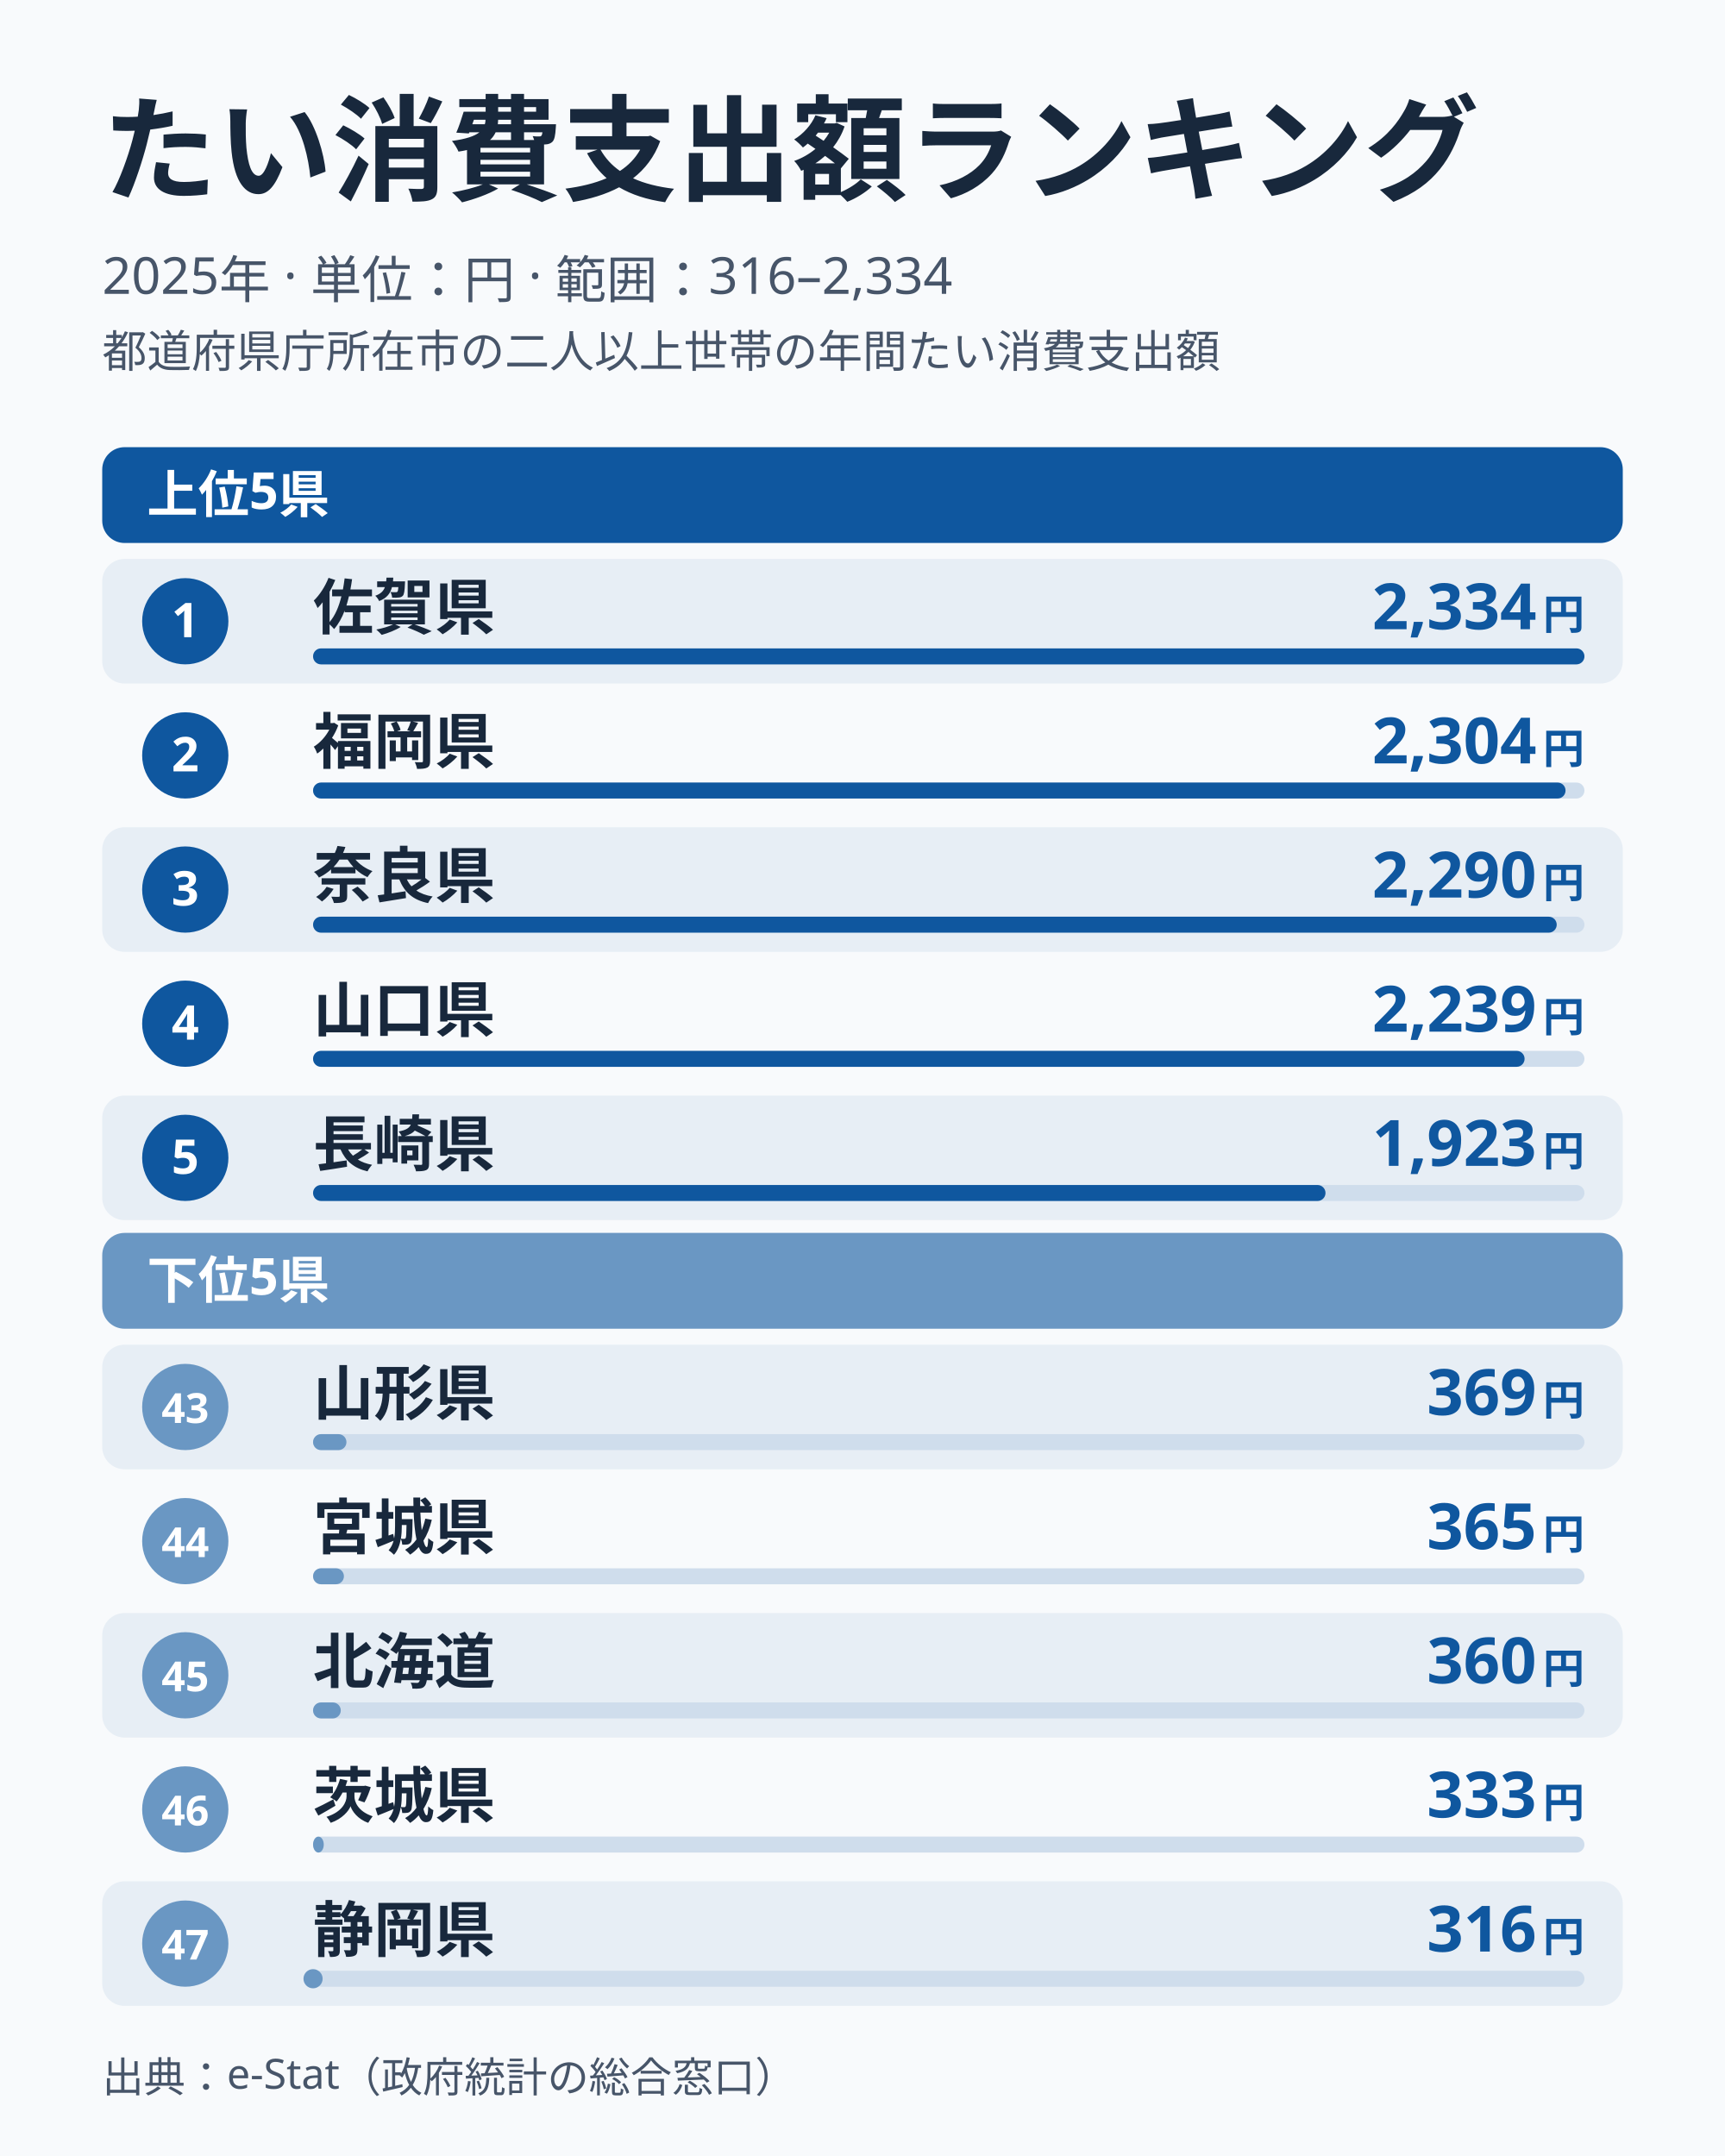
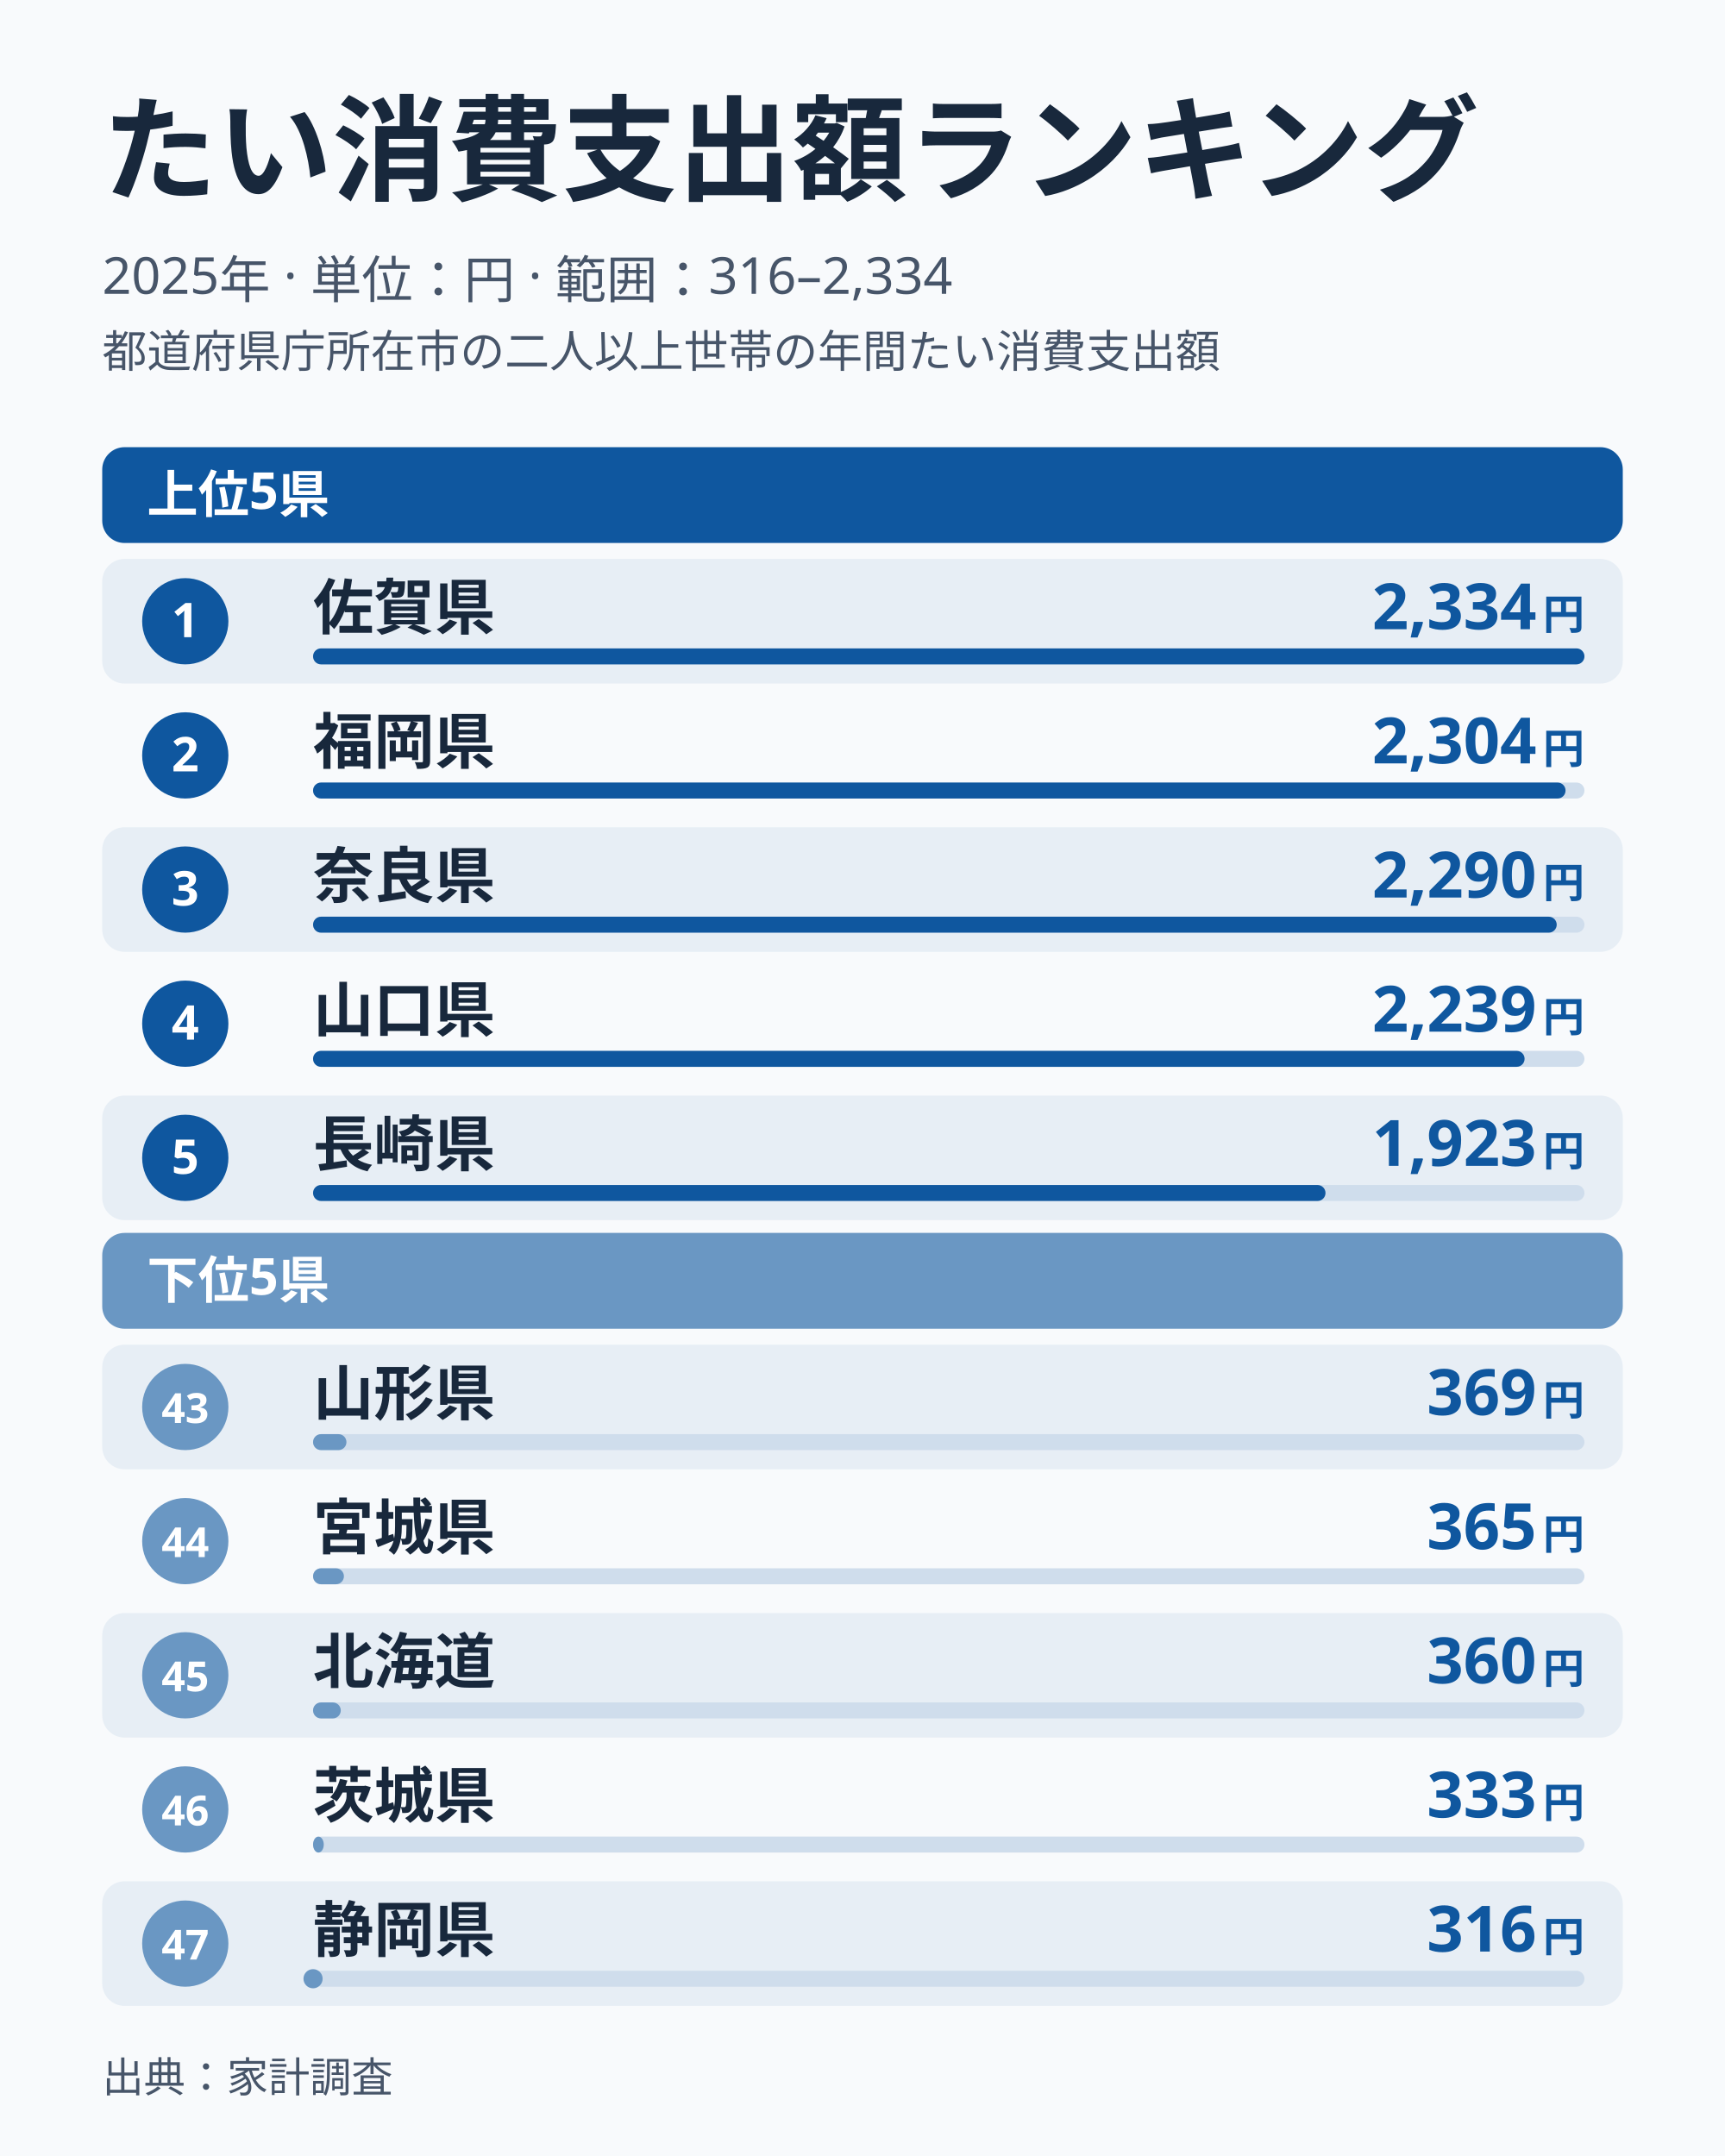
<svg xmlns="http://www.w3.org/2000/svg" width="1080" height="1350" viewBox="0 0 1080 1350" role="img" aria-label="たい消費支出額ランキング" data-theme="light" data-image-template="bar" data-domain-min="316" data-domain-max="2334">
  <rect width="1080" height="1350" fill="#F8FAFC" />
  <g font-family="'Noto Sans JP','Hiragino Kaku Gothic ProN','Yu Gothic',Meiryo,sans-serif" fill="#18283C">
    <text x="64" y="120" font-size="72" font-weight="700">たい消費支出額ランキング</text>
    <text x="64" y="184" font-size="32" fill="#475569">2025年 · 単位：円 · 範囲：316–2,334</text>
    <text x="64" y="230" font-size="28" fill="#475569">都道府県庁所在市の二人以上世帯の年間たい消費支出額</text>
    <rect x="64" y="280" width="952" height="60" rx="14" fill="#0f579f" />
    <text x="92" y="321" font-size="32" font-weight="700" fill="#FFFFFF">上位5県</text>
    <g data-rank="1" data-value="2334">
      <rect x="64" y="350" width="952" height="78" rx="14" fill="#e7eef5" />
      <circle cx="116" cy="389" r="27" fill="#0f579f" />
      <text x="116" y="399" text-anchor="middle" font-size="30" font-weight="700" fill="#FFFFFF">1</text>
      <text x="196" y="394" font-size="38" font-weight="700" fill="#18283C">佐賀県</text>
      <text x="992" y="394" text-anchor="end" font-size="40" font-weight="700" fill="#0f579f">2,334<tspan font-size="26" dx="4">円</tspan>
      </text>
      <rect data-bar-track="true" x="196" y="406" width="796" height="10" rx="5" fill="#cfddec" />
      <rect data-bar-value="true" x="196" y="406" width="796" height="10" rx="5" fill="#0f579f" />
    </g>
    <g data-rank="2" data-value="2304">
      <circle cx="116" cy="473" r="27" fill="#0f579f" />
      <text x="116" y="483" text-anchor="middle" font-size="30" font-weight="700" fill="#FFFFFF">2</text>
      <text x="196" y="478" font-size="38" font-weight="700" fill="#18283C">福岡県</text>
      <text x="992" y="478" text-anchor="end" font-size="40" font-weight="700" fill="#0f579f">2,304<tspan font-size="26" dx="4">円</tspan>
      </text>
      <rect data-bar-track="true" x="196" y="490" width="796" height="10" rx="5" fill="#cfddec" />
      <rect data-bar-value="true" x="196" y="490" width="784.167" height="10" rx="5" fill="#0f579f" />
    </g>
    <g data-rank="3" data-value="2290">
      <rect x="64" y="518" width="952" height="78" rx="14" fill="#e7eef5" />
      <circle cx="116" cy="557" r="27" fill="#0f579f" />
      <text x="116" y="567" text-anchor="middle" font-size="30" font-weight="700" fill="#FFFFFF">3</text>
      <text x="196" y="562" font-size="38" font-weight="700" fill="#18283C">奈良県</text>
      <text x="992" y="562" text-anchor="end" font-size="40" font-weight="700" fill="#0f579f">2,290<tspan font-size="26" dx="4">円</tspan>
      </text>
      <rect data-bar-track="true" x="196" y="574" width="796" height="10" rx="5" fill="#cfddec" />
      <rect data-bar-value="true" x="196" y="574" width="778.644" height="10" rx="5" fill="#0f579f" />
    </g>
    <g data-rank="4" data-value="2239">
      <circle cx="116" cy="641" r="27" fill="#0f579f" />
      <text x="116" y="651" text-anchor="middle" font-size="30" font-weight="700" fill="#FFFFFF">4</text>
      <text x="196" y="646" font-size="38" font-weight="700" fill="#18283C">山口県</text>
      <text x="992" y="646" text-anchor="end" font-size="40" font-weight="700" fill="#0f579f">2,239<tspan font-size="26" dx="4">円</tspan>
      </text>
      <rect data-bar-track="true" x="196" y="658" width="796" height="10" rx="5" fill="#cfddec" />
      <rect data-bar-value="true" x="196" y="658" width="758.527" height="10" rx="5" fill="#0f579f" />
    </g>
    <g data-rank="5" data-value="1923">
      <rect x="64" y="686" width="952" height="78" rx="14" fill="#e7eef5" />
      <circle cx="116" cy="725" r="27" fill="#0f579f" />
      <text x="116" y="735" text-anchor="middle" font-size="30" font-weight="700" fill="#FFFFFF">5</text>
      <text x="196" y="730" font-size="38" font-weight="700" fill="#18283C">長崎県</text>
      <text x="992" y="730" text-anchor="end" font-size="40" font-weight="700" fill="#0f579f">1,923<tspan font-size="26" dx="4">円</tspan>
      </text>
      <rect data-bar-track="true" x="196" y="742" width="796" height="10" rx="5" fill="#cfddec" />
      <rect data-bar-value="true" x="196" y="742" width="633.881" height="10" rx="5" fill="#0f579f" />
    </g>
    <rect x="64" y="772" width="952" height="60" rx="14" fill="#6a97c3" />
    <text x="92" y="813" font-size="32" font-weight="700" fill="#FFFFFF">下位5県</text>
    <g data-rank="43" data-value="369">
      <rect x="64" y="842" width="952" height="78" rx="14" fill="#e7eef5" />
      <circle cx="116" cy="881" r="27" fill="#6a97c3" />
      <text x="116" y="891" text-anchor="middle" font-size="26" font-weight="700" fill="#FFFFFF">43</text>
      <text x="196" y="886" font-size="38" font-weight="700" fill="#18283C">山形県</text>
      <text x="992" y="886" text-anchor="end" font-size="40" font-weight="700" fill="#0f579f">369<tspan font-size="26" dx="4">円</tspan>
      </text>
      <rect data-bar-track="true" x="196" y="898" width="796" height="10" rx="5" fill="#cfddec" />
      <rect data-bar-value="true" x="196" y="898" width="20.906" height="10" rx="5" fill="#6a97c3" />
    </g>
    <g data-rank="44" data-value="365">
      <circle cx="116" cy="965" r="27" fill="#6a97c3" />
      <text x="116" y="975" text-anchor="middle" font-size="26" font-weight="700" fill="#FFFFFF">44</text>
      <text x="196" y="970" font-size="38" font-weight="700" fill="#18283C">宮城県</text>
      <text x="992" y="970" text-anchor="end" font-size="40" font-weight="700" fill="#0f579f">365<tspan font-size="26" dx="4">円</tspan>
      </text>
      <rect data-bar-track="true" x="196" y="982" width="796" height="10" rx="5" fill="#cfddec" />
      <rect data-bar-value="true" x="196" y="982" width="19.328" height="10" rx="5" fill="#6a97c3" />
    </g>
    <g data-rank="45" data-value="360">
      <rect x="64" y="1010" width="952" height="78" rx="14" fill="#e7eef5" />
      <circle cx="116" cy="1049" r="27" fill="#6a97c3" />
      <text x="116" y="1059" text-anchor="middle" font-size="26" font-weight="700" fill="#FFFFFF">45</text>
      <text x="196" y="1054" font-size="38" font-weight="700" fill="#18283C">北海道</text>
      <text x="992" y="1054" text-anchor="end" font-size="40" font-weight="700" fill="#0f579f">360<tspan font-size="26" dx="4">円</tspan>
      </text>
      <rect data-bar-track="true" x="196" y="1066" width="796" height="10" rx="5" fill="#cfddec" />
      <rect data-bar-value="true" x="196" y="1066" width="17.356" height="10" rx="5" fill="#6a97c3" />
    </g>
    <g data-rank="46" data-value="333">
      <circle cx="116" cy="1133" r="27" fill="#6a97c3" />
      <text x="116" y="1143" text-anchor="middle" font-size="26" font-weight="700" fill="#FFFFFF">46</text>
      <text x="196" y="1138" font-size="38" font-weight="700" fill="#18283C">茨城県</text>
      <text x="992" y="1138" text-anchor="end" font-size="40" font-weight="700" fill="#0f579f">333<tspan font-size="26" dx="4">円</tspan>
      </text>
      <rect data-bar-track="true" x="196" y="1150" width="796" height="10" rx="5" fill="#cfddec" />
      <rect data-bar-value="true" x="196" y="1150" width="6.706" height="10" rx="5" fill="#6a97c3" />
    </g>
    <g data-rank="47" data-value="316">
      <rect x="64" y="1178" width="952" height="78" rx="14" fill="#e7eef5" />
      <circle cx="116" cy="1217" r="27" fill="#6a97c3" />
      <text x="116" y="1227" text-anchor="middle" font-size="26" font-weight="700" fill="#FFFFFF">47</text>
      <text x="196" y="1222" font-size="38" font-weight="700" fill="#18283C">静岡県</text>
      <text x="992" y="1222" text-anchor="end" font-size="40" font-weight="700" fill="#0f579f">316<tspan font-size="26" dx="4">円</tspan>
      </text>
      <rect data-bar-track="true" x="196" y="1234" width="796" height="10" rx="5" fill="#cfddec" />
      <rect data-bar-value="true" x="196" y="1234" width="0" height="10" rx="5" fill="#6a97c3" />
      <circle cx="196" cy="1239" r="6" fill="#6a97c3" />
    </g>
-     <text x="64" y="1310" font-size="26" fill="#475569">出典：e-Stat（政府統計の総合窓口）</text>
+     <text x="64" y="1310" font-size="26" fill="#475569">出典：家計調査</text>
  </g>
</svg>
